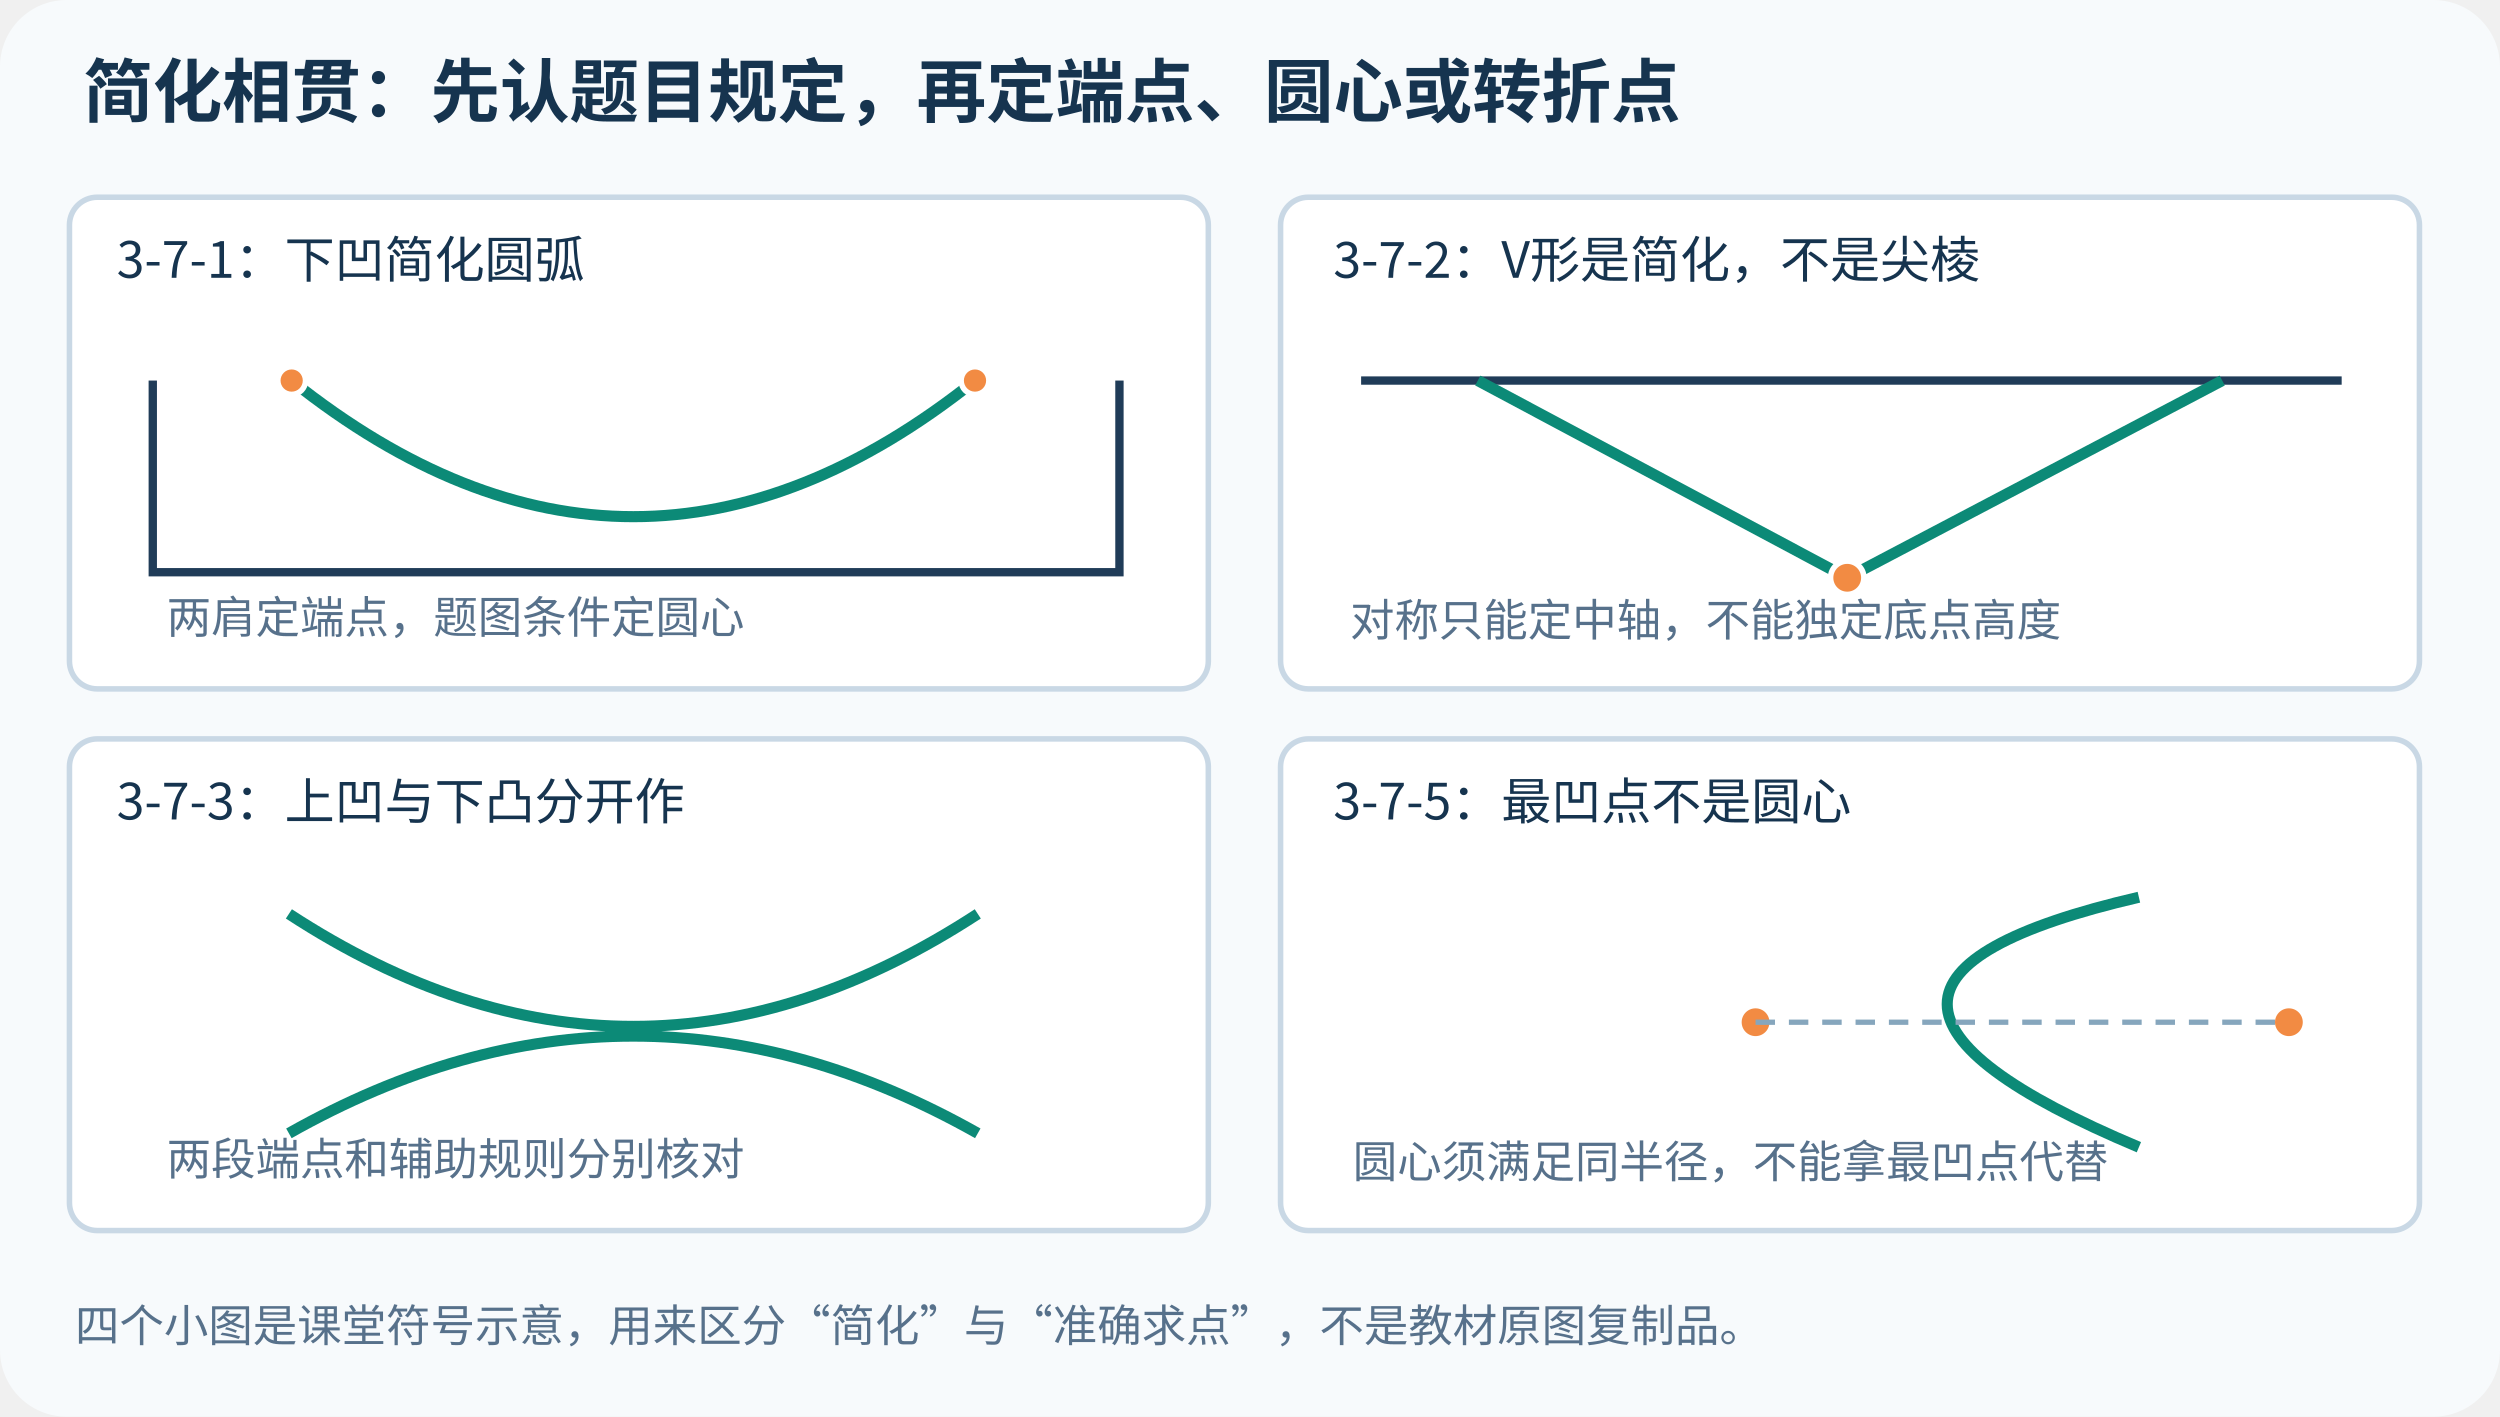
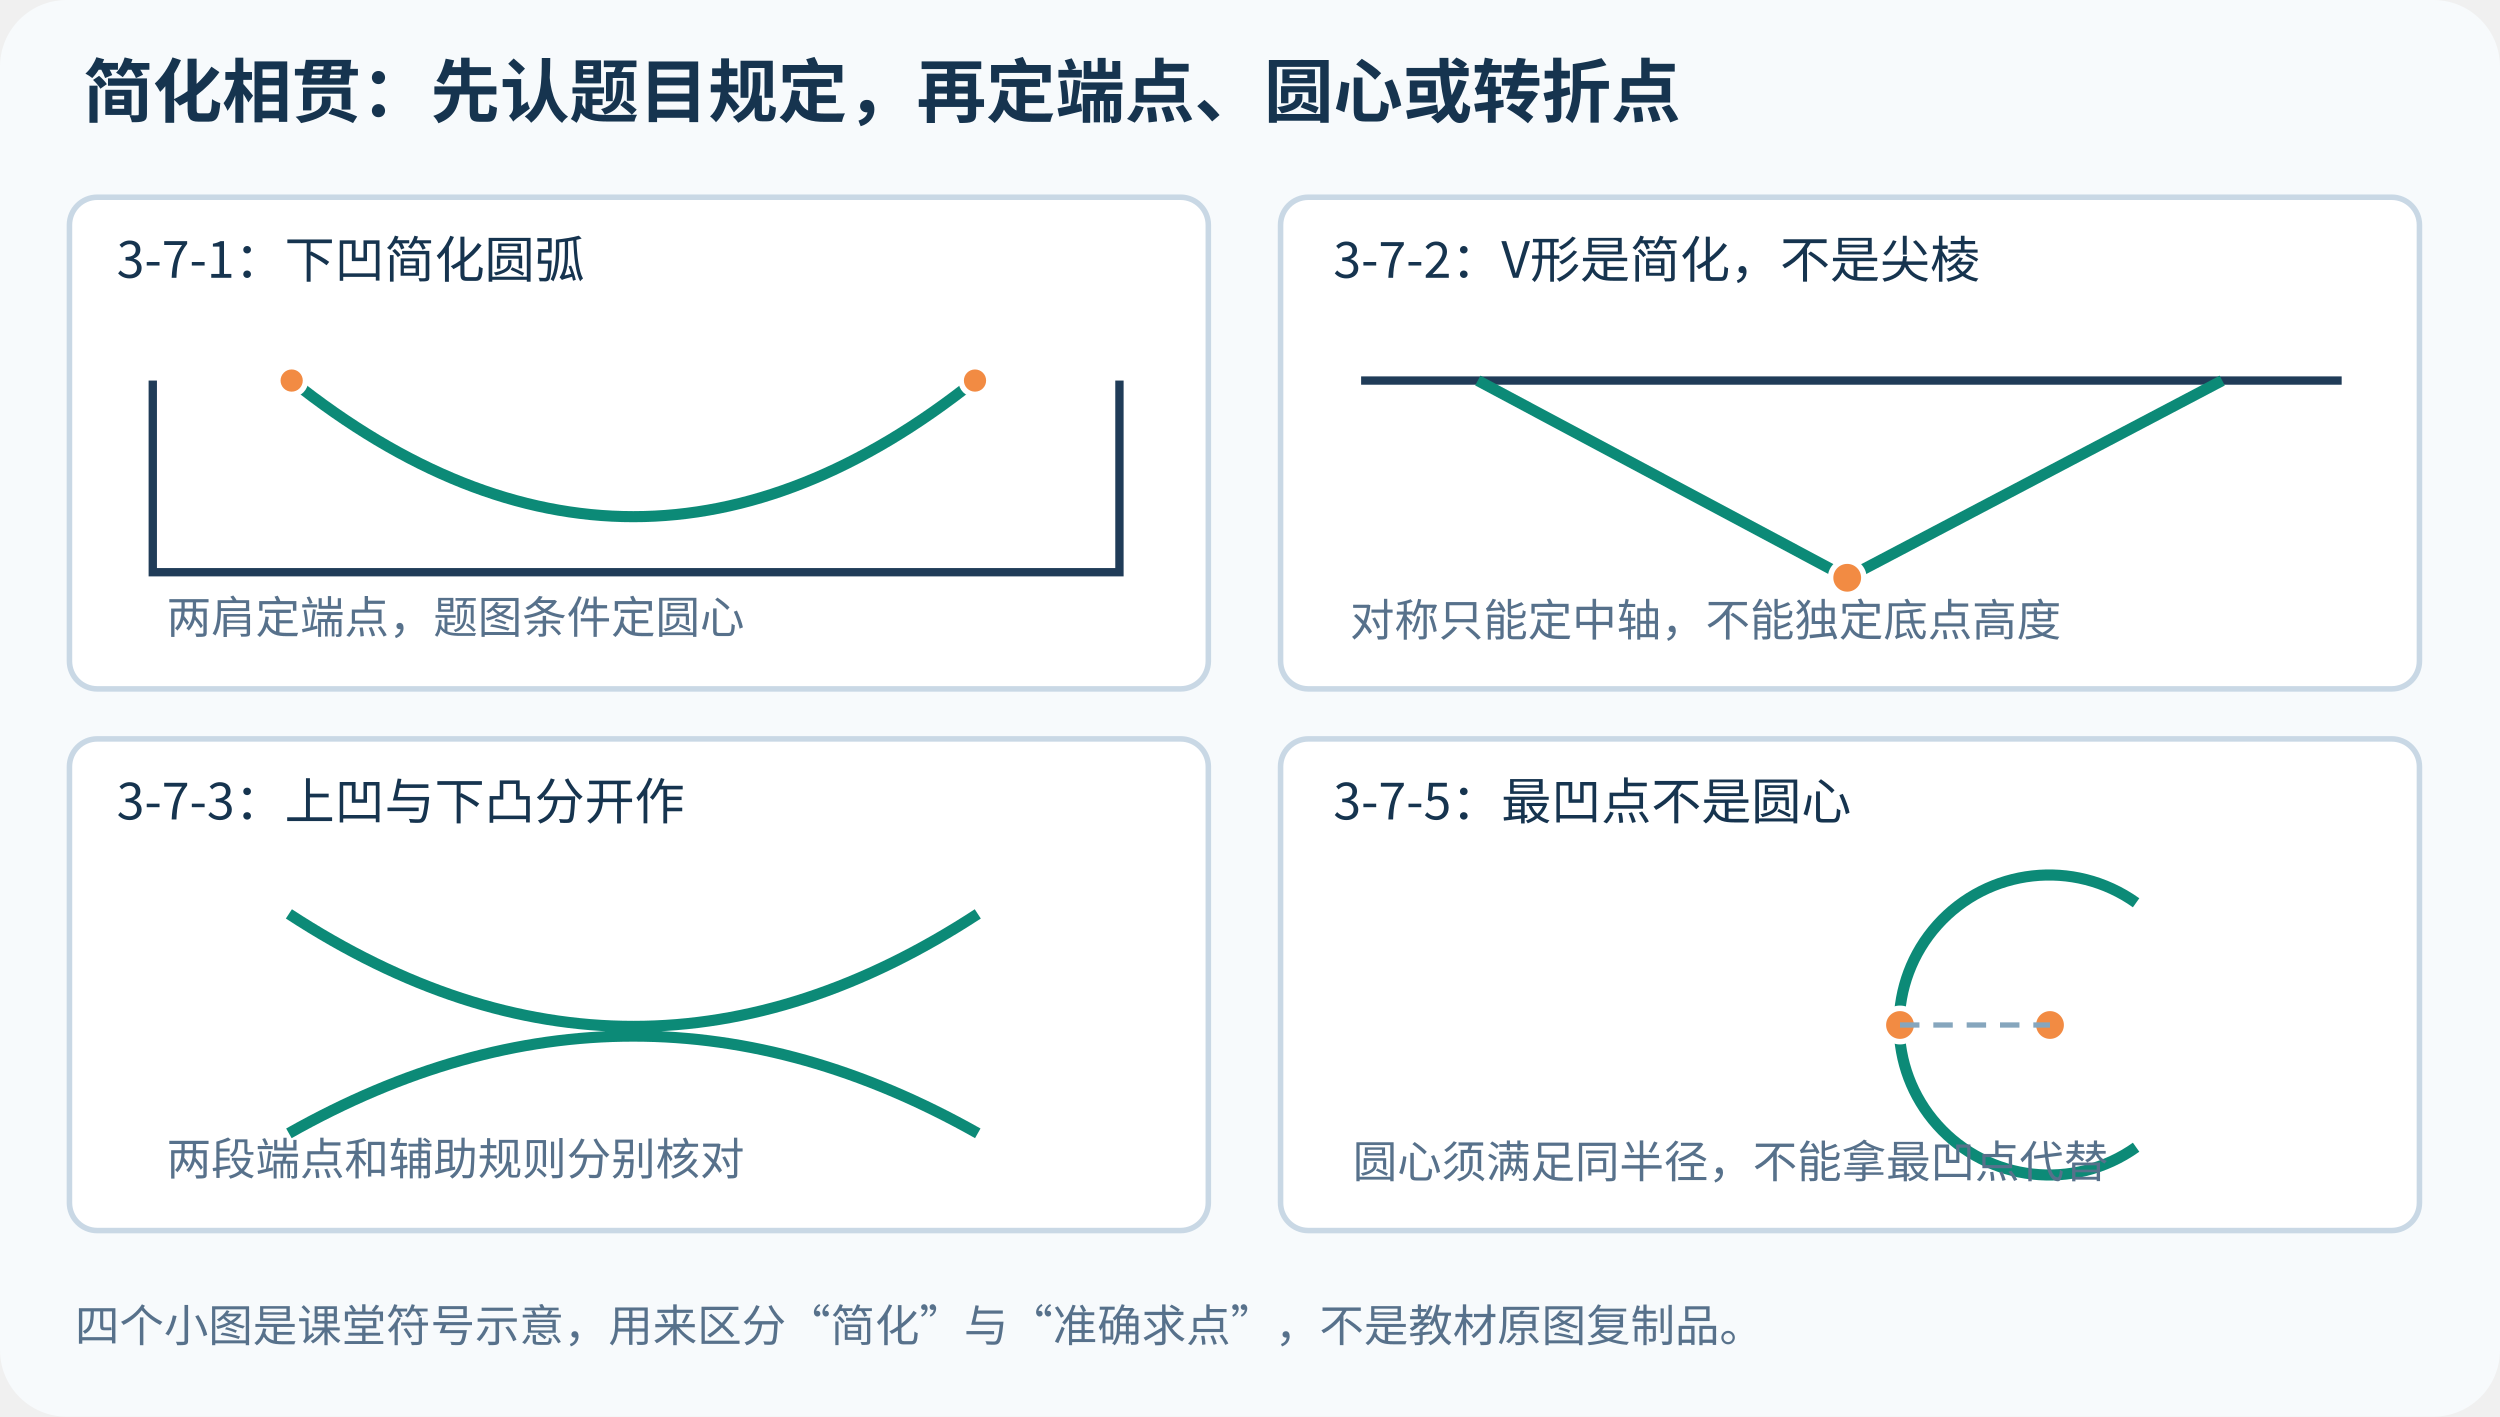
<svg xmlns="http://www.w3.org/2000/svg" viewBox="0 0 900 510" role="img" aria-label="简化相贯：先认题目规定，再定端点、圆心或转折点">
  <rect width="900" height="510" rx="24" fill="#f7fafc" />
  <style>text{font-family:"Noto Sans CJK SC","Microsoft YaHei",sans-serif;fill:#16344f;font-size:18px}.title{font-size:25px;font-weight:bold}.subtitle{font-size:16px;fill:#57718b}.panel{fill:#fff;stroke:#c9d8e5;stroke-width:2}.edge{stroke:#203c58;stroke-width:3;fill:none}.fine{stroke:#86a6bd;stroke-width:1.9;stroke-dasharray:7 5;fill:none}.work{stroke:#1c83ac;stroke-width:3;fill:none}.result{stroke:#0c8a77;stroke-width:4;fill:none}.point{fill:#f28b43;stroke:#fff;stroke-width:2}</style>
  <text class="title" x="30" y="42">简化相贯：先认题目规定，再定端点、圆心或转折点</text>
  <rect class="panel" x="25" y="71" width="410" height="177" rx="10" />
  <rect class="panel" x="461" y="71" width="410" height="177" rx="10" />
  <rect class="panel" x="25" y="266" width="410" height="177" rx="10" />
  <rect class="panel" x="461" y="266" width="410" height="177" rx="10" />
  <text x="42" y="100">3-7-1：下凹简化圆弧</text>
  <path class="edge" d="M55 137 V206 H403 V137" />
  <path class="result" d="M105 137 Q228 235 351 137" />
  <circle class="point" cx="105" cy="137" r="5" />
  <circle class="point" cx="351" cy="137" r="5" />
  <text class="subtitle" x="60" y="228">两肩定端点，题图条件定圆心</text>
  <text x="480" y="100">3-7-2：V形是简化，不是尖棱</text>
  <path class="edge" d="M490 137 H843" />
  <path class="result" d="M532 137 L665 208 L800 137" />
  <circle class="point" cx="665" cy="208" r="6" />
  <text class="subtitle" x="486" y="229">对称只能定中轴，不能独定底点高度</text>
  <text x="42" y="295">3-7-3：上凹与下凸分开作</text>
  <path class="result" d="M104 329 Q228 410 352 329 M104 408 Q228 338 352 408" />
  <text class="subtitle" x="60" y="423">两段端点和辅助规则分别核对</text>
  <text x="480" y="295">3-7-5：最凹点不是圆心</text>
-   <path class="result" d="M770 323 Q632 355 770 413" />
-   <circle class="point" cx="632" cy="368" r="6" />
-   <circle class="point" cx="824" cy="368" r="6" />
-   <path class="fine" d="M632 368 H824" />
+   <path class="result" d="M769 325 A54 54 0 1 0 769 413" />
+   <circle class="point" cx="684" cy="369" r="6" />
+   <circle class="point" cx="738" cy="369" r="6" />
+   <path class="fine" d="M684 369 H738" />
  <text class="subtitle" x="487" y="424">圆心须满足同半径，不能拿最凹点代替</text>
  <text class="subtitle" x="27" y="483">四个小图是课堂符号示意，用来区分“简化”与“准确求点”，不是教材原图复制品。</text>
</svg>
